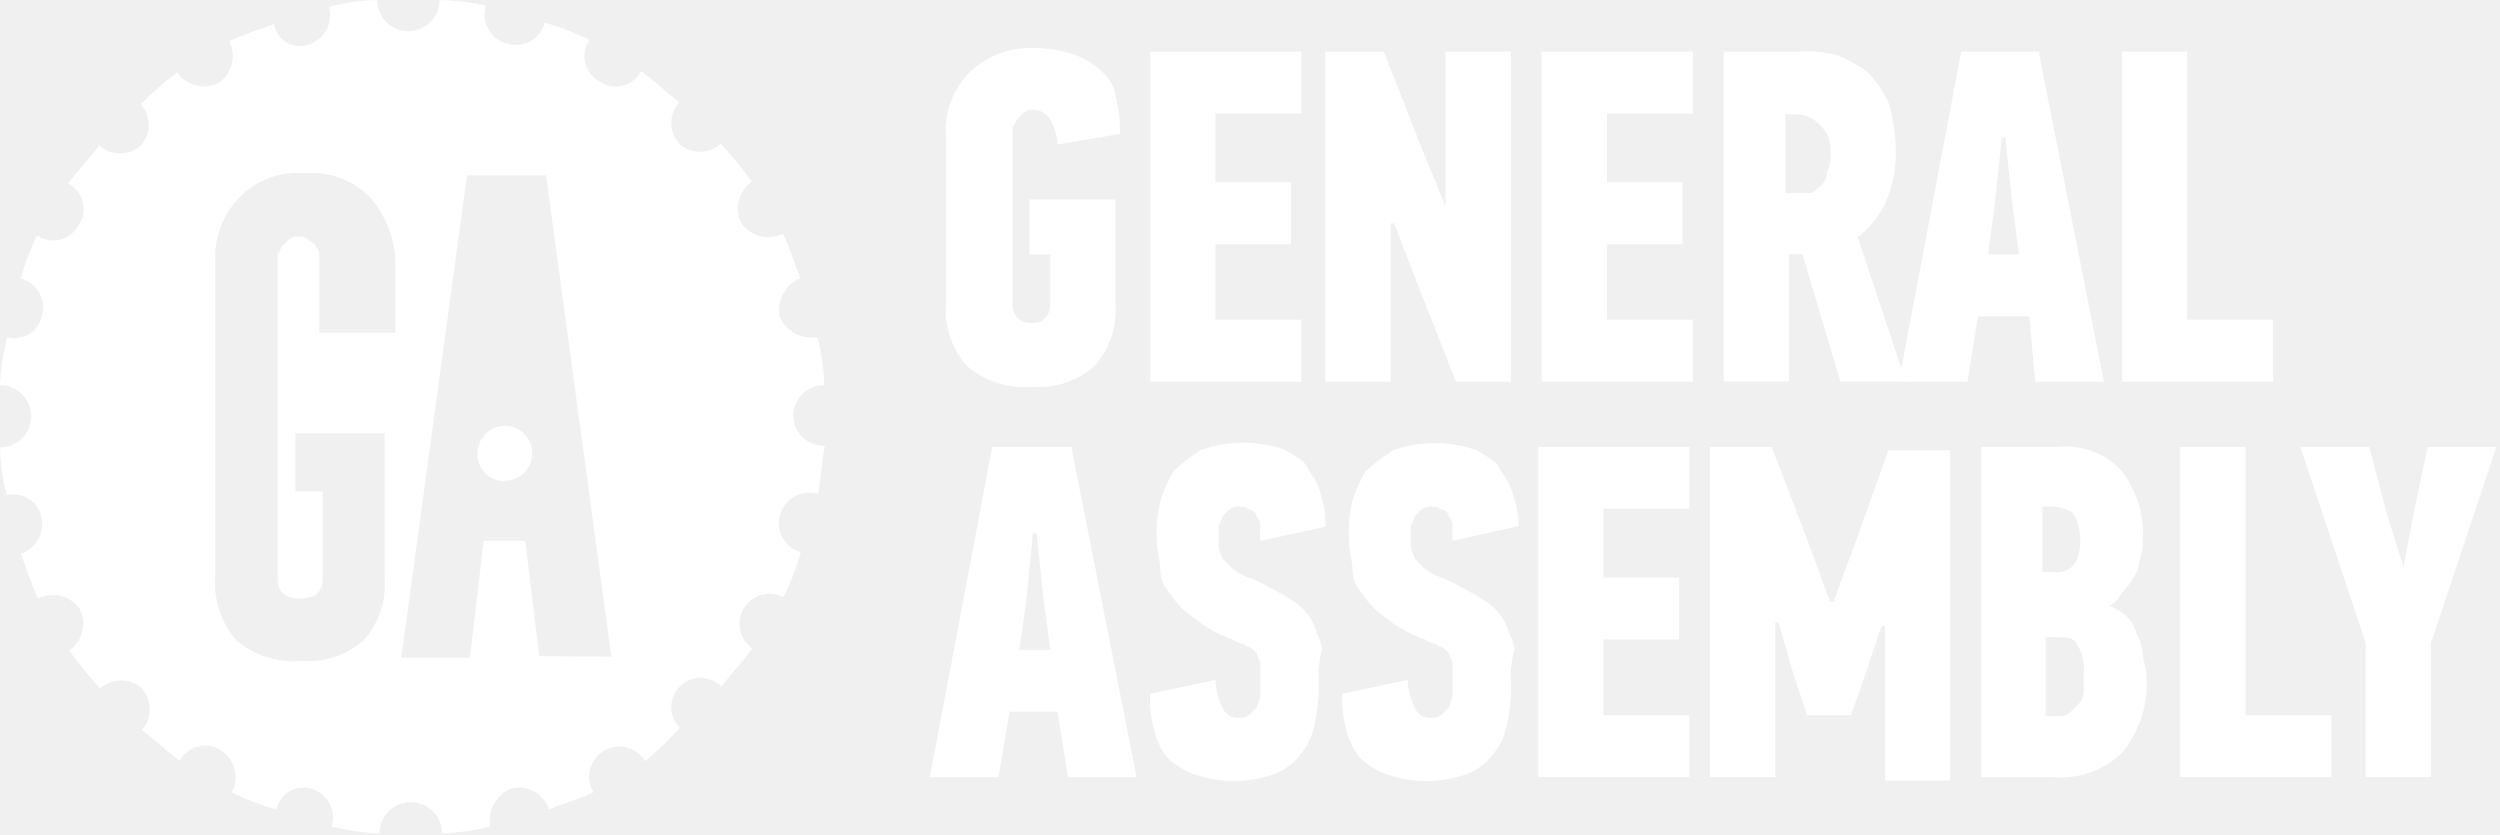
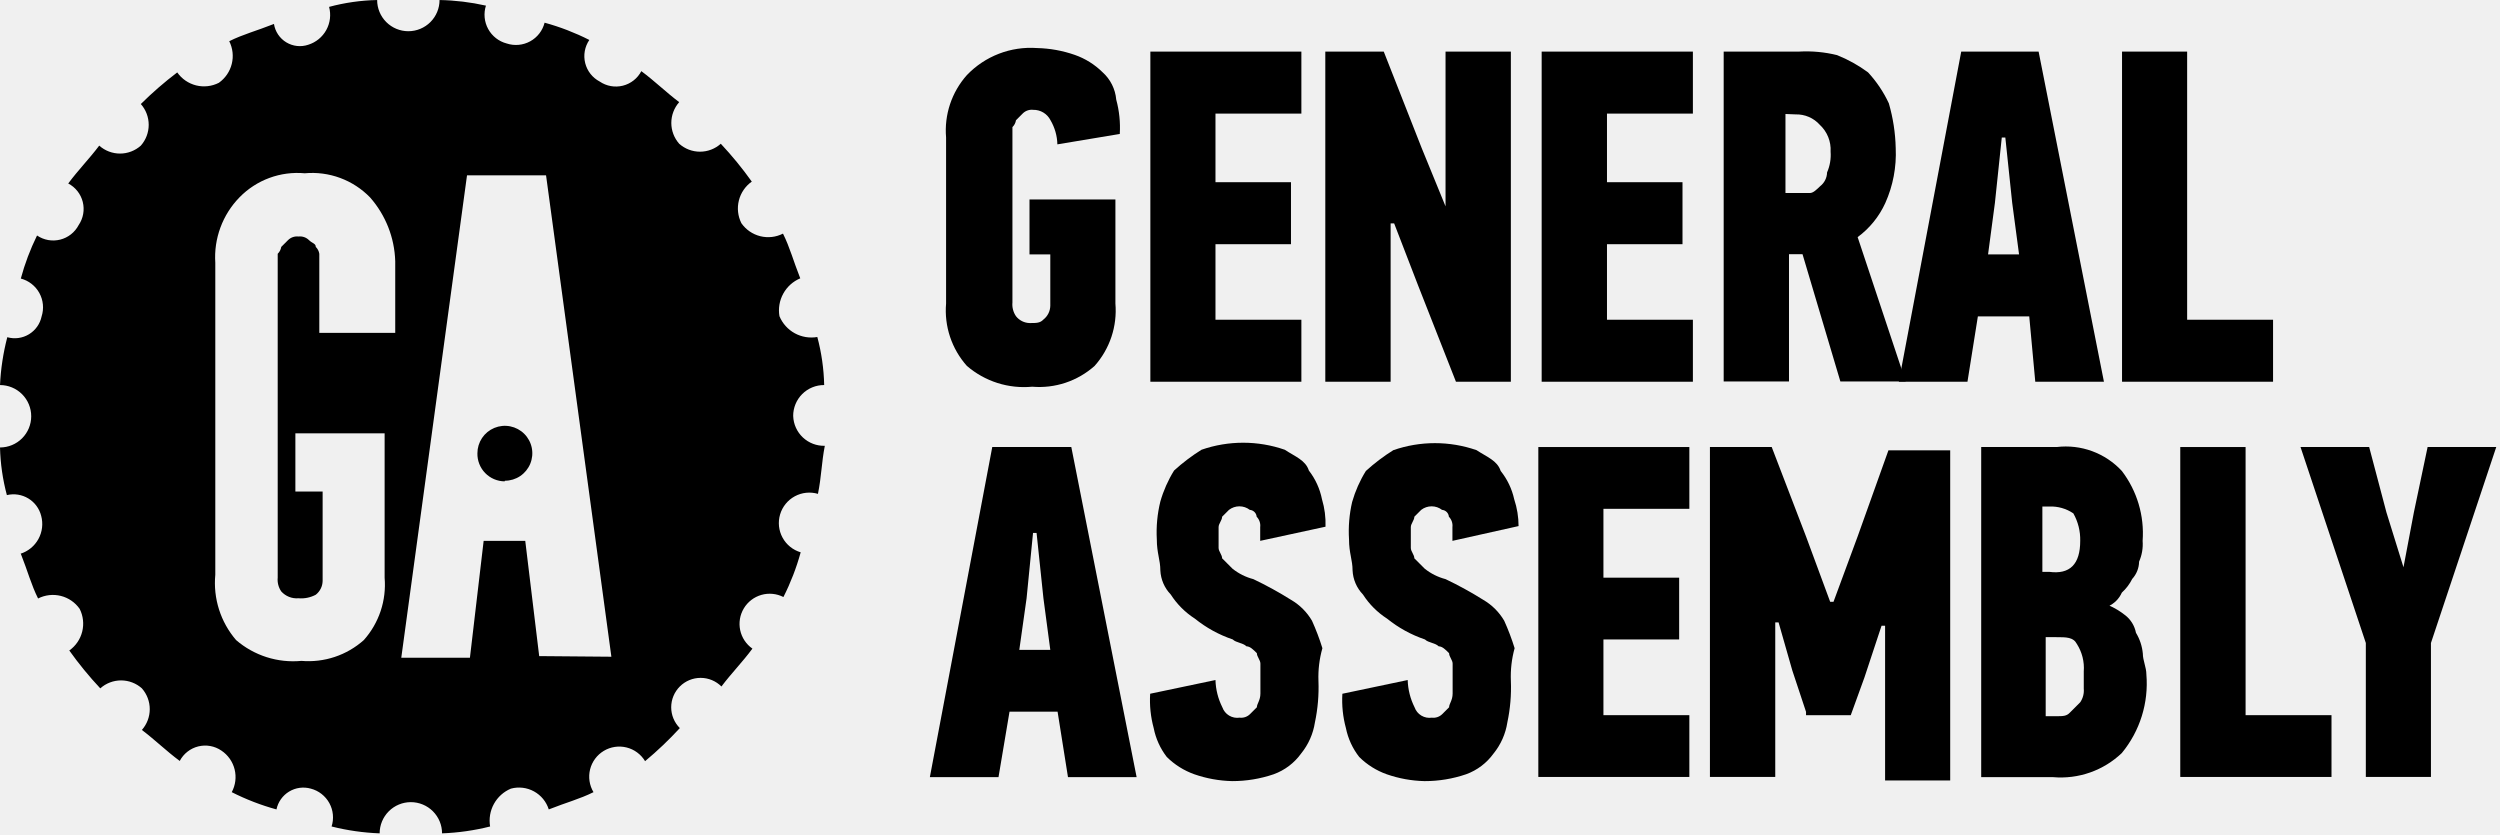
- <svg xmlns="http://www.w3.org/2000/svg" height="167" viewBox="0 0 500 167" width="500">
-   <g fill="#fff" fill-rule="evenodd">
-     <path d="m158.637 83.209c-.006-.816.151-1.624.461-2.379.309-.755.766-1.44 1.342-2.017.577-.577 1.263-1.033 2.017-1.343.755-.31 1.563-.466 2.379-.46-.072-3.247-.533-6.473-1.373-9.611-1.547.271-3.14.006-4.517-.75-1.376-.756-2.454-1.959-3.055-3.41-.263-1.546.005-3.136.76-4.511.756-1.375 1.954-2.454 3.401-3.061-1.373-3.453-2.081-6.199-3.454-8.945-1.404.716-3.02.899-4.549.517-1.529-.382-2.869-1.305-3.772-2.597-.706-1.407-.885-3.02-.503-4.546.381-1.527 1.298-2.866 2.584-3.775-1.895-2.66-3.966-5.189-6.199-7.572-1.144 1.023-2.626 1.589-4.161 1.589s-3.016-.566-4.16-1.589c-1.015-1.148-1.575-2.628-1.575-4.16s.56-3.012 1.575-4.16c-2.746-2.08-4.826-4.16-7.572-6.199-.376.718-.899 1.348-1.536 1.849-.636.501-1.372.862-2.158 1.058s-1.604.224-2.402.082c-.797-.142-1.556-.452-2.225-.908-.718-.376-1.348-.899-1.849-1.536-.501-.637-.861-1.372-1.058-2.158-.196-.786-.224-1.605-.082-2.402.143-.797.453-1.556.909-2.225-2.858-1.449-5.855-2.606-8.945-3.453-.199.785-.558 1.522-1.054 2.163-.495.641-1.118 1.173-1.828 1.563s-1.493.63-2.3.705-1.62-.017-2.39-.27c-.782-.205-1.515-.566-2.152-1.063-.638-.497-1.167-1.119-1.557-1.828-.389-.709-.63-1.489-.708-2.294-.077-.805.01-1.617.257-2.387-3.047-.686-6.155-1.063-9.278-1.123 0 1.655-.657 3.242-1.828 4.413-1.17 1.17-2.757 1.828-4.413 1.828s-3.243-.657-4.413-1.828c-1.171-1.17-1.828-2.758-1.828-4.413-3.247.07-6.474.531-9.611 1.373.417 1.555.217 3.211-.558 4.622-.775 1.411-2.066 2.468-3.602 2.95-.724.246-1.494.33-2.254.247-.76-.083-1.493-.332-2.147-.728-.654-.396-1.214-.931-1.639-1.567-.426-.636-.707-1.357-.824-2.112-3.453 1.373-6.199 2.08-8.945 3.453.707 1.406.886 3.019.504 4.546-.382 1.527-1.299 2.866-2.584 3.774-1.405.716-3.02.899-4.55.517-1.529-.382-2.869-1.305-3.771-2.597-2.564 1.945-4.996 4.058-7.281 6.324 1.015 1.148 1.575 2.628 1.575 4.16s-.56 3.012-1.575 4.16c-1.144 1.023-2.625 1.589-4.16 1.589s-3.016-.566-4.16-1.589c-2.08 2.746-4.16 4.826-6.199 7.572.718.376 1.348.899 1.849 1.536.501.637.862 1.372 1.058 2.158.197.786.224 1.605.082 2.402-.142.797-.452 1.556-.908 2.225-.376.718-.899 1.348-1.536 1.849-.637.501-1.372.862-2.158 1.058s-1.605.224-2.402.082c-.797-.142-1.556-.452-2.225-.908-1.356 2.76-2.443 5.644-3.245 8.612.782.205 1.515.567 2.152 1.063.638.497 1.167 1.119 1.557 1.828.389.709.63 1.489.708 2.294.078.805-.01 1.617-.257 2.387-.154.737-.458 1.434-.893 2.048-.435.614-.992 1.133-1.635 1.523-.644.39-1.361.644-2.107.745-.746.101-1.505.048-2.229-.156-.817 3.13-1.305 6.338-1.456 9.569 1.655 0 3.242.657 4.413 1.828 1.17 1.17 1.828 2.758 1.828 4.413 0 1.655-.657 3.242-1.828 4.413-1.17 1.17-2.758 1.828-4.413 1.828.079 3.219.54 6.417 1.373 9.527 1.462-.352 3.003-.112 4.289.667 1.286.779 2.212 2.035 2.576 3.494.417 1.555.217 3.211-.558 4.622-.775 1.411-2.066 2.468-3.602 2.95h.083c1.373 3.453 2.08 6.199 3.453 8.944 1.405-.715 3.02-.899 4.55-.516 1.529.382 2.869 1.304 3.771 2.597.707 1.406.886 3.019.504 4.546-.382 1.527-1.299 2.866-2.584 3.774 1.895 2.66 3.966 5.19 6.199 7.573 1.144-1.024 2.625-1.59 4.16-1.59 1.535 0 3.016.566 4.16 1.59 1.015 1.148 1.575 2.627 1.575 4.16 0 1.532-.56 3.012-1.575 4.16 2.746 2.081 4.826 4.161 7.572 6.199.376-.717.899-1.347 1.536-1.848.637-.501 1.372-.862 2.158-1.058.786-.197 1.605-.225 2.402-.082.797.142 1.556.452 2.225.908 1.321.878 2.267 2.218 2.652 3.758.385 1.539.181 3.166-.572 4.563 2.858 1.449 5.855 2.606 8.945 3.453.154-.737.458-1.434.893-2.048s.992-1.133 1.635-1.523c.644-.39 1.361-.644 2.107-.745.746-.101 1.505-.048 2.229.156.782.204 1.515.566 2.152 1.063s1.167 1.119 1.557 1.828c.389.708.63 1.489.708 2.294.077.805-.01 1.617-.257 2.387 3.147.793 6.368 1.253 9.611 1.373 0-1.656.657-3.243 1.828-4.413s2.758-1.828 4.413-1.828c1.655 0 3.243.658 4.413 1.828 1.17 1.17 1.828 2.757 1.828 4.413 3.243-.12 6.464-.58 9.611-1.373-.263-1.547.005-3.137.76-4.511.755-1.375 1.954-2.454 3.4-3.061 1.555-.417 3.211-.218 4.622.558 1.412.775 2.468 2.066 2.95 3.602 3.453-1.373 6.199-2.08 8.945-3.453-.407-.678-.677-1.428-.793-2.21-.117-.782-.079-1.579.112-2.346s.532-1.488 1.002-2.124c.47-.635 1.061-1.171 1.738-1.578.678-.407 1.429-.677 2.21-.794.782-.117 1.579-.078 2.346.113s1.489.531 2.124 1.002c.635.47 1.172 1.061 1.579 1.738 2.458-2.05 4.779-4.26 6.948-6.615-1.104-1.104-1.724-2.6-1.724-4.161 0-1.56.62-3.056 1.724-4.16 1.103-1.103 2.6-1.723 4.16-1.723 1.561 0 3.057.62 4.161 1.723 2.08-2.746 4.16-4.826 6.198-7.572-1.252-.875-2.127-2.193-2.446-3.688-.318-1.495-.058-3.055.729-4.365s2.042-2.272 3.512-2.693c1.469-.42 3.044-.267 4.405.428 1.448-2.858 2.604-5.855 3.453-8.945-1.55-.458-2.855-1.513-3.628-2.933-.772-1.42-.949-3.088-.491-4.639.458-1.55 1.513-2.855 2.933-3.627 1.42-.772 3.089-.949 4.639-.491.707-3.453.707-6.199 1.373-9.611-1.626.045-3.204-.556-4.389-1.67s-1.881-2.653-1.935-4.279zm-81.711-16.642h-13.064v-15.81c-.079-.523-.328-1.005-.707-1.373 0-.707-.707-.707-1.373-1.373-.272-.266-.6-.468-.96-.591-.36-.122-.743-.162-1.121-.117-.378-.045-.76-.005-1.121.117-.36.122-.688.324-.96.591l-1.373 1.373c-.079.523-.328 1.005-.707 1.373v64.778c-.093.97.157 1.942.707 2.746.43.481.965.855 1.565 1.093.599.239 1.246.334 1.888.28 1.195.103 2.395-.143 3.453-.707.418-.328.758-.744.996-1.219s.366-.996.377-1.527v-17.89h-5.45v-11.649h17.848v28.873c.191 2.254-.079 4.523-.794 6.669-.715 2.146-1.861 4.124-3.366 5.812-1.688 1.506-3.666 2.651-5.812 3.366-2.146.716-4.415.986-6.669.795-2.346.223-4.712-.031-6.957-.746s-4.322-1.876-6.107-3.415c-1.536-1.786-2.697-3.863-3.411-6.108-.715-2.244-.97-4.61-.749-6.955v-62.407c-.155-2.394.195-4.794 1.026-7.044.831-2.25 2.126-4.301 3.8-6.02 1.679-1.728 3.724-3.059 5.985-3.894 2.26-.835 4.679-1.153 7.079-.932 2.4-.222 4.819.097 7.079.932 2.26.835 4.305 2.166 5.985 3.894 3.116 3.54 4.897 8.058 5.034 12.773v14.312zm30.912 64.653-2.787-23.049h-8.321l-2.746 23.382h-13.729l13.147-96.481h15.809l13.064 96.273zm-6.864-35.072c1.086 0 2.147-.322 3.051-.926.903-.603 1.607-1.461 2.022-2.465.416-1.004.525-2.108.313-3.173-.212-1.065-.735-2.044-1.503-2.812-.768-.768-1.747-1.291-2.812-1.503s-2.17-.103-3.173.312c-1.003.416-1.861 1.12-2.465 2.023-.603.903-.925 1.965-.925 3.051-.017.728.112 1.452.378 2.13.266.678.664 1.296 1.171 1.819.507.523 1.113.939 1.783 1.226.67.286 1.39.436 2.118.442z" fill-rule="nonzero" />
+ <svg xmlns="http://www.w3.org/2000/svg" fill="none" height="167" viewBox="0 0 500 167" width="500">
+   <clipPath id="a">
+     <path d="m0 0h500v166.667h-500z" />
+   </clipPath>
+   <g clip-path="url(#a)" fill="#000">
+     <path d="m158.637 83.209c-.006-.816.151-1.624.461-2.379.309-.755.766-1.44 1.342-2.017.577-.577 1.263-1.033 2.017-1.343.755-.31 1.563-.466 2.379-.46-.072-3.247-.533-6.473-1.373-9.611-1.547.271-3.14.006-4.517-.75-1.376-.756-2.454-1.959-3.055-3.41-.263-1.546.005-3.136.76-4.511.756-1.375 1.954-2.454 3.401-3.061-1.373-3.453-2.081-6.199-3.454-8.945-1.404.716-3.02.899-4.549.517-1.529-.382-2.869-1.305-3.772-2.597-.706-1.407-.885-3.02-.503-4.546.381-1.527 1.298-2.866 2.584-3.775-1.895-2.66-3.966-5.189-6.199-7.572-1.144 1.023-2.626 1.589-4.161 1.589s-3.016-.566-4.16-1.589c-1.015-1.148-1.575-2.628-1.575-4.16s.56-3.012 1.575-4.16c-2.746-2.08-4.826-4.16-7.572-6.199-.376.718-.899 1.348-1.536 1.849-.636.501-1.372.862-2.158 1.058s-1.604.224-2.402.082c-.797-.142-1.556-.452-2.225-.908-.718-.376-1.348-.899-1.849-1.536-.501-.637-.861-1.372-1.058-2.158-.196-.786-.224-1.605-.082-2.402.143-.797.453-1.556.909-2.225-2.858-1.449-5.855-2.606-8.945-3.453-.199.785-.558 1.522-1.054 2.163-.495.641-1.118 1.173-1.828 1.563s-1.493.63-2.3.705-1.62-.017-2.39-.27c-.782-.205-1.515-.566-2.152-1.063-.638-.497-1.167-1.119-1.557-1.828-.389-.709-.63-1.489-.708-2.294-.077-.805.01-1.617.257-2.387-3.047-.686-6.155-1.063-9.278-1.123 0 1.655-.657 3.242-1.828 4.413-1.17 1.17-2.757 1.828-4.413 1.828s-3.243-.657-4.413-1.828c-1.171-1.17-1.828-2.758-1.828-4.413-3.247.07-6.474.531-9.611 1.373.417 1.555.217 3.211-.558 4.622-.775 1.411-2.066 2.468-3.602 2.95-.724.246-1.494.33-2.254.247-.76-.083-1.493-.332-2.147-.728-.654-.396-1.214-.931-1.639-1.567-.426-.636-.707-1.357-.824-2.112-3.453 1.373-6.199 2.08-8.945 3.453.707 1.406.886 3.019.504 4.546-.382 1.527-1.299 2.866-2.584 3.774-1.405.716-3.02.899-4.55.517-1.529-.382-2.869-1.305-3.771-2.597-2.564 1.945-4.996 4.058-7.281 6.324 1.015 1.148 1.575 2.628 1.575 4.16s-.56 3.012-1.575 4.16c-1.144 1.023-2.625 1.589-4.16 1.589s-3.016-.566-4.16-1.589c-2.08 2.746-4.16 4.826-6.199 7.572.718.376 1.348.899 1.849 1.536.501.637.862 1.372 1.058 2.158.197.786.224 1.605.082 2.402-.142.797-.452 1.556-.908 2.225-.376.718-.899 1.348-1.536 1.849-.637.501-1.372.862-2.158 1.058s-1.605.224-2.402.082c-.797-.142-1.556-.452-2.225-.908-1.356 2.76-2.443 5.644-3.245 8.612.782.205 1.515.567 2.152 1.063.638.497 1.167 1.119 1.557 1.828.389.709.63 1.489.708 2.294.078.805-.01 1.617-.257 2.387-.154.737-.458 1.434-.893 2.048-.435.614-.992 1.133-1.635 1.523-.644.39-1.361.644-2.107.745-.746.101-1.505.048-2.229-.156-.817 3.13-1.305 6.338-1.456 9.569 1.655 0 3.242.657 4.413 1.828 1.17 1.17 1.828 2.758 1.828 4.413 0 1.655-.657 3.242-1.828 4.413-1.17 1.17-2.758 1.828-4.413 1.828.079 3.219.54 6.417 1.373 9.527 1.462-.352 3.003-.112 4.289.667 1.286.779 2.212 2.035 2.576 3.494.417 1.555.217 3.211-.558 4.622-.775 1.411-2.066 2.468-3.602 2.95h.083c1.373 3.453 2.08 6.199 3.453 8.944 1.405-.715 3.02-.899 4.55-.516 1.529.382 2.869 1.304 3.771 2.597.707 1.406.886 3.019.504 4.546-.382 1.527-1.299 2.866-2.584 3.774 1.895 2.66 3.966 5.19 6.199 7.573 1.144-1.024 2.625-1.59 4.16-1.59 1.535 0 3.016.566 4.16 1.59 1.015 1.148 1.575 2.627 1.575 4.16 0 1.532-.56 3.012-1.575 4.16 2.746 2.081 4.826 4.161 7.572 6.199.376-.717.899-1.347 1.536-1.848.637-.501 1.372-.862 2.158-1.058.786-.197 1.605-.225 2.402-.082.797.142 1.556.452 2.225.908 1.321.878 2.267 2.218 2.652 3.758.385 1.539.181 3.166-.572 4.563 2.858 1.449 5.855 2.606 8.945 3.453.154-.737.458-1.434.893-2.048s.992-1.133 1.635-1.523c.644-.39 1.361-.644 2.107-.745.746-.101 1.505-.048 2.229.156.782.204 1.515.566 2.152 1.063s1.167 1.119 1.557 1.828c.389.708.63 1.489.708 2.294.077.805-.01 1.617-.257 2.387 3.147.793 6.368 1.253 9.611 1.373 0-1.656.657-3.243 1.828-4.413s2.758-1.828 4.413-1.828c1.655 0 3.243.658 4.413 1.828 1.17 1.17 1.828 2.757 1.828 4.413 3.243-.12 6.464-.58 9.611-1.373-.263-1.547.005-3.137.76-4.511.755-1.375 1.954-2.454 3.4-3.061 1.555-.417 3.211-.218 4.622.558 1.412.775 2.468 2.066 2.95 3.602 3.453-1.373 6.199-2.08 8.945-3.453-.407-.678-.677-1.428-.793-2.21-.117-.782-.079-1.579.112-2.346s.532-1.488 1.002-2.124c.47-.635 1.061-1.171 1.738-1.578.678-.407 1.429-.677 2.21-.794.782-.117 1.579-.078 2.346.113s1.489.531 2.124 1.002c.635.47 1.172 1.061 1.579 1.738 2.458-2.05 4.779-4.26 6.948-6.615-1.104-1.104-1.724-2.6-1.724-4.161 0-1.56.62-3.056 1.724-4.16 1.103-1.103 2.6-1.723 4.16-1.723 1.561 0 3.057.62 4.161 1.723 2.08-2.746 4.16-4.826 6.198-7.572-1.252-.875-2.127-2.193-2.446-3.688-.318-1.495-.058-3.055.729-4.365s2.042-2.272 3.512-2.693c1.469-.42 3.044-.267 4.405.428 1.448-2.858 2.604-5.855 3.453-8.945-1.55-.458-2.855-1.513-3.628-2.933-.772-1.42-.949-3.088-.491-4.639.458-1.55 1.513-2.855 2.933-3.627 1.42-.772 3.089-.949 4.639-.491.707-3.453.707-6.199 1.373-9.611-1.626.045-3.204-.556-4.389-1.67s-1.881-2.653-1.935-4.279zm-81.711-16.642h-13.064v-15.81c-.079-.523-.328-1.005-.707-1.373 0-.707-.707-.707-1.373-1.373-.272-.266-.6-.468-.96-.591-.36-.122-.743-.162-1.121-.117-.378-.045-.76-.005-1.121.117-.36.122-.688.324-.96.591l-1.373 1.373c-.079.523-.328 1.005-.707 1.373v64.778c-.093.97.157 1.942.707 2.746.43.481.965.855 1.565 1.093.599.239 1.246.334 1.888.28 1.195.103 2.395-.143 3.453-.707.418-.328.758-.744.996-1.219s.366-.996.377-1.527v-17.89h-5.45v-11.649h17.848v28.873c.191 2.254-.079 4.523-.794 6.669-.715 2.146-1.861 4.124-3.366 5.812-1.688 1.506-3.666 2.651-5.812 3.366-2.146.716-4.415.986-6.669.795-2.346.223-4.712-.031-6.957-.746s-4.322-1.876-6.107-3.415c-1.536-1.786-2.697-3.863-3.411-6.108-.715-2.244-.97-4.61-.749-6.955v-62.407c-.155-2.394.195-4.794 1.026-7.044.831-2.25 2.126-4.301 3.8-6.02 1.679-1.728 3.724-3.059 5.985-3.894 2.26-.835 4.679-1.153 7.079-.932 2.4-.222 4.819.097 7.079.932 2.26.835 4.305 2.166 5.985 3.894 3.116 3.54 4.897 8.058 5.034 12.773v14.312zm30.912 64.653-2.787-23.049h-8.321l-2.746 23.382h-13.729l13.147-96.481h15.809l13.064 96.273zm-6.864-35.072c1.086 0 2.147-.322 3.051-.926.903-.603 1.607-1.461 2.022-2.465.416-1.004.525-2.108.313-3.173-.212-1.065-.735-2.044-1.503-2.812-.768-.768-1.747-1.291-2.812-1.503s-2.17-.103-3.173.312c-1.003.416-1.861 1.12-2.465 2.023-.603.903-.925 1.965-.925 3.051-.017.728.112 1.452.378 2.13.266.678.664 1.296 1.171 1.819.507.523 1.113.939 1.783 1.226.67.286 1.39.436 2.118.442z" />
    <path d="m207.397 9.61c2.579.059 5.135.522 7.571 1.373 2.077.729 3.967 1.909 5.533 3.453 1.584 1.414 2.565 3.378 2.746 5.492.61 2.234.848 4.553.708 6.865l-12.481 2.08c-.037-1.7-.51-3.361-1.373-4.826-.321-.637-.816-1.17-1.427-1.538-.61-.368-1.313-.556-2.026-.542-.378-.046-.761-.006-1.121.117-.36.122-.688.324-.959.59l-1.373 1.373c-.079.523-.328 1.005-.708 1.373v35.072c-.092.97.158 1.942.708 2.746.327.418.743.758 1.218.996s.997.366 1.528.377c1.373 0 2.08 0 2.746-.707.418-.327.758-.743.995-1.218.238-.475.367-.997.378-1.528v-10.276h-4.161v-10.983h17.183v20.802c.19 2.254-.079 4.523-.795 6.669-.715 2.146-1.861 4.123-3.365 5.812-1.69 1.506-3.667 2.651-5.812 3.366-2.146.715-4.417.986-6.67.794-2.346.223-4.712-.03-6.957-.746s-4.322-1.877-6.107-3.415c-1.505-1.688-2.65-3.666-3.366-5.812-.715-2.146-.985-4.415-.794-6.669v-33.2c-.191-2.254.079-4.523.794-6.669.716-2.146 1.861-4.124 3.366-5.812 1.795-1.878 3.982-3.337 6.406-4.272 2.424-.935 5.024-1.323 7.615-1.137z" />
    <path d="m230.072 76.345v-66.026h30.204v12.398h-17.181v13.729h15.102v12.398h-15.102v15.102h17.181v12.398z" />
    <path d="m289.108 41.273v-30.953h13.065v66.026h-10.983l-7.573-19.263-4.784-12.398h-.708v31.661h-13.064v-66.026h11.691l7.573 19.263z" />
    <path d="m308.332 76.345v-66.026h30.246v12.398h-17.181v13.729h15.102v12.398h-15.102v15.102h17.181v12.398z" />
-     <path d="m359.838 10.316c2.544-.141 5.096.097 7.571.707 2.207.882 4.29 2.042 6.2 3.453 1.702 1.837 3.104 3.928 4.161 6.199.843 2.909 1.304 5.916 1.373 8.945.175 3.773-.538 7.536-2.082 10.983-1.233 2.708-3.137 5.057-5.533 6.823l9.61 28.873h-13.062l-7.573-25.462h-2.704v25.462h-13.063v-65.984zm-2.745 12.481v15.809h4.866c.709 0 1.373-.707 2.081-1.373.419-.327.759-.743.996-1.218.238-.475.367-.997.377-1.528.571-1.308.815-2.737.707-4.16.058-.999-.107-1.998-.479-2.926-.375-.928-.95-1.761-1.684-2.441-.604-.677-1.35-1.214-2.183-1.573-.834-.359-1.736-.532-2.644-.507z" fill-rule="nonzero" />
-     <path d="m405.849 63.281h-10.275l-2.081 13.064h-13.729l12.481-66.026h15.477l13.065 66.026h-13.732zm-6.865-22.716-1.372 10.318h6.2l-1.373-10.318-1.373-13.063h-.709z" fill-rule="nonzero" />
+     <path d="m359.838 10.316c2.544-.141 5.096.097 7.571.707 2.207.882 4.29 2.042 6.2 3.453 1.702 1.837 3.104 3.928 4.161 6.199.843 2.909 1.304 5.916 1.373 8.945.175 3.773-.538 7.536-2.082 10.983-1.233 2.708-3.137 5.057-5.533 6.823l9.61 28.873h-13.062l-7.573-25.462h-2.704v25.462h-13.063v-65.984zm-2.745 12.481v15.809h4.866c.709 0 1.373-.707 2.081-1.373.419-.327.759-.743.996-1.218.238-.475.367-.997.377-1.528.571-1.308.815-2.737.707-4.16.058-.999-.107-1.998-.479-2.926-.375-.928-.95-1.761-1.684-2.441-.604-.677-1.35-1.214-2.183-1.573-.834-.359-1.736-.532-2.644-.507z" />
+     <path d="m405.849 63.281h-10.275l-2.081 13.064h-13.729l12.481-66.026h15.477l13.065 66.026h-13.732zm-6.865-22.716-1.372 10.318h6.2l-1.373-10.318-1.373-13.063h-.709z" />
    <path d="m424.408 76.345v-66.026h13.021v53.628h17.183v12.398z" />
-     <path d="m211.515 142.327h-9.61l-2.205 13.105h-13.729l12.481-66.026h15.809l13.065 66.026h-13.729zm-6.198-22.674-1.457 10.317h6.199l-1.373-10.317-1.372-13.064h-.708z" fill-rule="nonzero" />
+     <path d="m211.515 142.327h-9.61l-2.205 13.105h-13.729l12.481-66.026h15.809l13.065 66.026h-13.729zm-6.198-22.674-1.457 10.317h6.199l-1.373-10.317-1.372-13.064h-.708z" />
    <path d="m263.69 136.169c.11 2.792-.127 5.588-.708 8.321-.35 2.273-1.298 4.412-2.746 6.199-1.369 1.909-3.283 3.359-5.492 4.16-2.679.915-5.489 1.379-8.321 1.373-2.581-.059-5.135-.522-7.573-1.373-2.06-.735-3.935-1.913-5.491-3.453-1.311-1.698-2.209-3.678-2.621-5.783-.608-2.234-.848-4.553-.706-6.865l13.062-2.745c.054 1.895.523 3.755 1.373 5.45.244.694.723 1.282 1.352 1.661.631.38 1.375.528 2.102.419.377.045.761.005 1.121-.117.361-.122.688-.324.958-.59l1.373-1.373c0-.708.709-1.373.709-2.746v-5.991c0-.707-.709-1.373-.709-2.081-.706-.707-1.373-1.372-2.079-1.372-.708-.708-2.081-.708-2.746-1.373-2.75-.929-5.314-2.338-7.573-4.161-1.935-1.244-3.581-2.89-4.825-4.826-1.258-1.302-1.995-3.018-2.081-4.826 0-2.08-.706-3.453-.706-6.199-.14-2.545.098-5.097.706-7.572.623-2.184 1.548-4.27 2.746-6.199 1.702-1.55 3.54-2.942 5.492-4.16 5.389-1.87 11.252-1.87 16.641 0 2.082 1.373 4.161 2.08 4.827 4.16 1.305 1.686 2.203 3.651 2.621 5.742.534 1.78.771 3.635.707 5.492l-13.063 2.829v-2.746c.046-.377.006-.76-.117-1.12s-.325-.688-.591-.96c-.027-.354-.182-.687-.434-.939-.252-.251-.583-.405-.939-.434-.596-.458-1.327-.707-2.079-.707s-1.484.249-2.082.707l-1.373 1.373c0 .707-.706 1.373-.706 2.08v4.161c0 .707.706 1.373.706 2.08l2.082 2.08c1.225.977 2.643 1.686 4.16 2.08 2.602 1.24 5.129 2.63 7.571 4.161 1.721 1.008 3.154 2.44 4.16 4.16.807 1.786 1.502 3.62 2.082 5.492-.602 2.123-.869 4.327-.79 6.532z" />
    <path d="m302.174 136.171c.113 2.792-.125 5.588-.706 8.321-.35 2.273-1.298 4.412-2.746 6.199-1.371 1.909-3.285 3.359-5.492 4.16-2.679.915-5.491 1.379-8.32 1.373-2.582-.058-5.136-.522-7.573-1.373-2.061-.734-3.936-1.913-5.492-3.453-1.325-1.694-2.238-3.674-2.663-5.783-.608-2.234-.847-4.553-.708-6.864l13.065-2.746c.054 1.895.523 3.755 1.373 5.45.243.694.72 1.282 1.352 1.662.631.379 1.373.527 2.102.418.377.046.76.006 1.119-.117.36-.122.689-.324.96-.59l1.373-1.373c0-.707.708-1.373.708-2.746v-5.991c0-.707-.708-1.373-.708-2.08-.706-.708-1.373-1.373-2.079-1.373-.709-.707-2.082-.707-2.748-1.373-2.748-.929-5.313-2.338-7.571-4.16-1.935-1.245-3.581-2.891-4.827-4.827-1.256-1.302-1.996-3.018-2.079-4.826 0-2.08-.709-3.453-.709-6.199-.156-2.513.052-5.036.625-7.489.623-2.183 1.548-4.27 2.746-6.199 1.702-1.55 3.54-2.942 5.492-4.16 5.389-1.871 11.252-1.871 16.642 0 2.081 1.373 4.16 2.08 4.827 4.16 1.323 1.654 2.248 3.59 2.704 5.658.575 1.73.871 3.542.873 5.367l-13.229 2.953v-2.745c.043-.378.004-.761-.119-1.121-.121-.36-.323-.688-.59-.96-.029-.354-.181-.687-.433-.939-.252-.251-.586-.405-.94-.433-.596-.459-1.327-.708-2.079-.708-.754 0-1.485.249-2.081.708l-1.373 1.372c0 .708-.706 1.373-.706 2.081v4.16c0 .707.706 1.373.706 2.08l2.081 2.08c1.225.978 2.642 1.686 4.161 2.081 2.6 1.24 5.129 2.629 7.57 4.16 1.721 1.008 3.153 2.441 4.161 4.161.806 1.785 1.502 3.62 2.081 5.491-.587 2.125-.842 4.329-.75 6.532z" />
    <path d="m307.666 155.391v-65.985h30.204v12.357h-17.183v13.771h15.144v12.356h-15.144v15.144h17.183v12.357z" />
    <path d="m361.207 142.369-2.746-8.28-2.746-9.61h-.664v30.912h-13.065v-65.985h12.357l6.864 17.89 4.827 13.064h.667l4.825-13.064 6.158-17.224h12.356v66.026h-13.022v-30.954h-.707l-3.412 10.318-2.746 7.572h-8.946z" />
-     <path d="m421.661 121.024c1.24.535 2.4 1.235 3.454 2.081 1.079.869 1.815 2.092 2.079 3.453.767 1.265 1.236 2.687 1.373 4.16 0 1.373.709 2.746.709 4.161.477 5.682-1.284 11.326-4.911 15.726-1.814 1.733-3.977 3.059-6.346 3.891-2.366.832-4.883 1.151-7.383.935h-14.396v-66.026h15.102c2.396-.287 4.823-.004 7.088.828 2.262.832 4.298 2.188 5.935 3.957 3.05 3.994 4.529 8.967 4.161 13.979.108 1.424-.136 2.852-.707 4.16-.02 1.28-.51 2.509-1.373 3.453-.52 1.035-1.225 1.966-2.081 2.746-.539 1.226-1.521 2.206-2.746 2.746zm-5.617-12.855c.046-1.921-.429-3.819-1.373-5.492-1.418-.964-3.112-1.445-4.825-1.373h-1.372v13.064h1.372c4.132.555 6.198-1.512 6.198-6.199zm.709 26.127c.15-1.931-.332-3.859-1.373-5.492-.709-1.372-2.081-1.372-4.161-1.372h-2.081v15.809h2.081c1.373 0 2.08 0 2.746-.707l2.079-2.08c.55-.805.8-1.776.709-2.746z" fill-rule="nonzero" />
+     <path d="m421.661 121.024c1.24.535 2.4 1.235 3.454 2.081 1.079.869 1.815 2.092 2.079 3.453.767 1.265 1.236 2.687 1.373 4.16 0 1.373.709 2.746.709 4.161.477 5.682-1.284 11.326-4.911 15.726-1.814 1.733-3.977 3.059-6.346 3.891-2.366.832-4.883 1.151-7.383.935h-14.396v-66.026h15.102c2.396-.287 4.823-.004 7.088.828 2.262.832 4.298 2.188 5.935 3.957 3.05 3.994 4.529 8.967 4.161 13.979.108 1.424-.136 2.852-.707 4.16-.02 1.28-.51 2.509-1.373 3.453-.52 1.035-1.225 1.966-2.081 2.746-.539 1.226-1.521 2.206-2.746 2.746zm-5.617-12.855c.046-1.921-.429-3.819-1.373-5.492-1.418-.964-3.112-1.445-4.825-1.373h-1.372v13.064h1.372c4.132.555 6.198-1.512 6.198-6.199zm.709 26.127c.15-1.931-.332-3.859-1.373-5.492-.709-1.372-2.081-1.372-4.161-1.372h-2.081v15.809h2.081c1.373 0 2.08 0 2.746-.707l2.079-2.08c.55-.805.8-1.776.709-2.746z" />
    <path d="m436.053 155.391v-65.985h13.064v53.628h17.182v12.357z" />
    <path d="m480.697 113.454 2.079-10.984 2.746-13.064h13.729l-13.062 39.192v26.793h-13.023v-26.793l-13.062-39.192h13.729l3.452 13.064z" />
  </g>
</svg>
